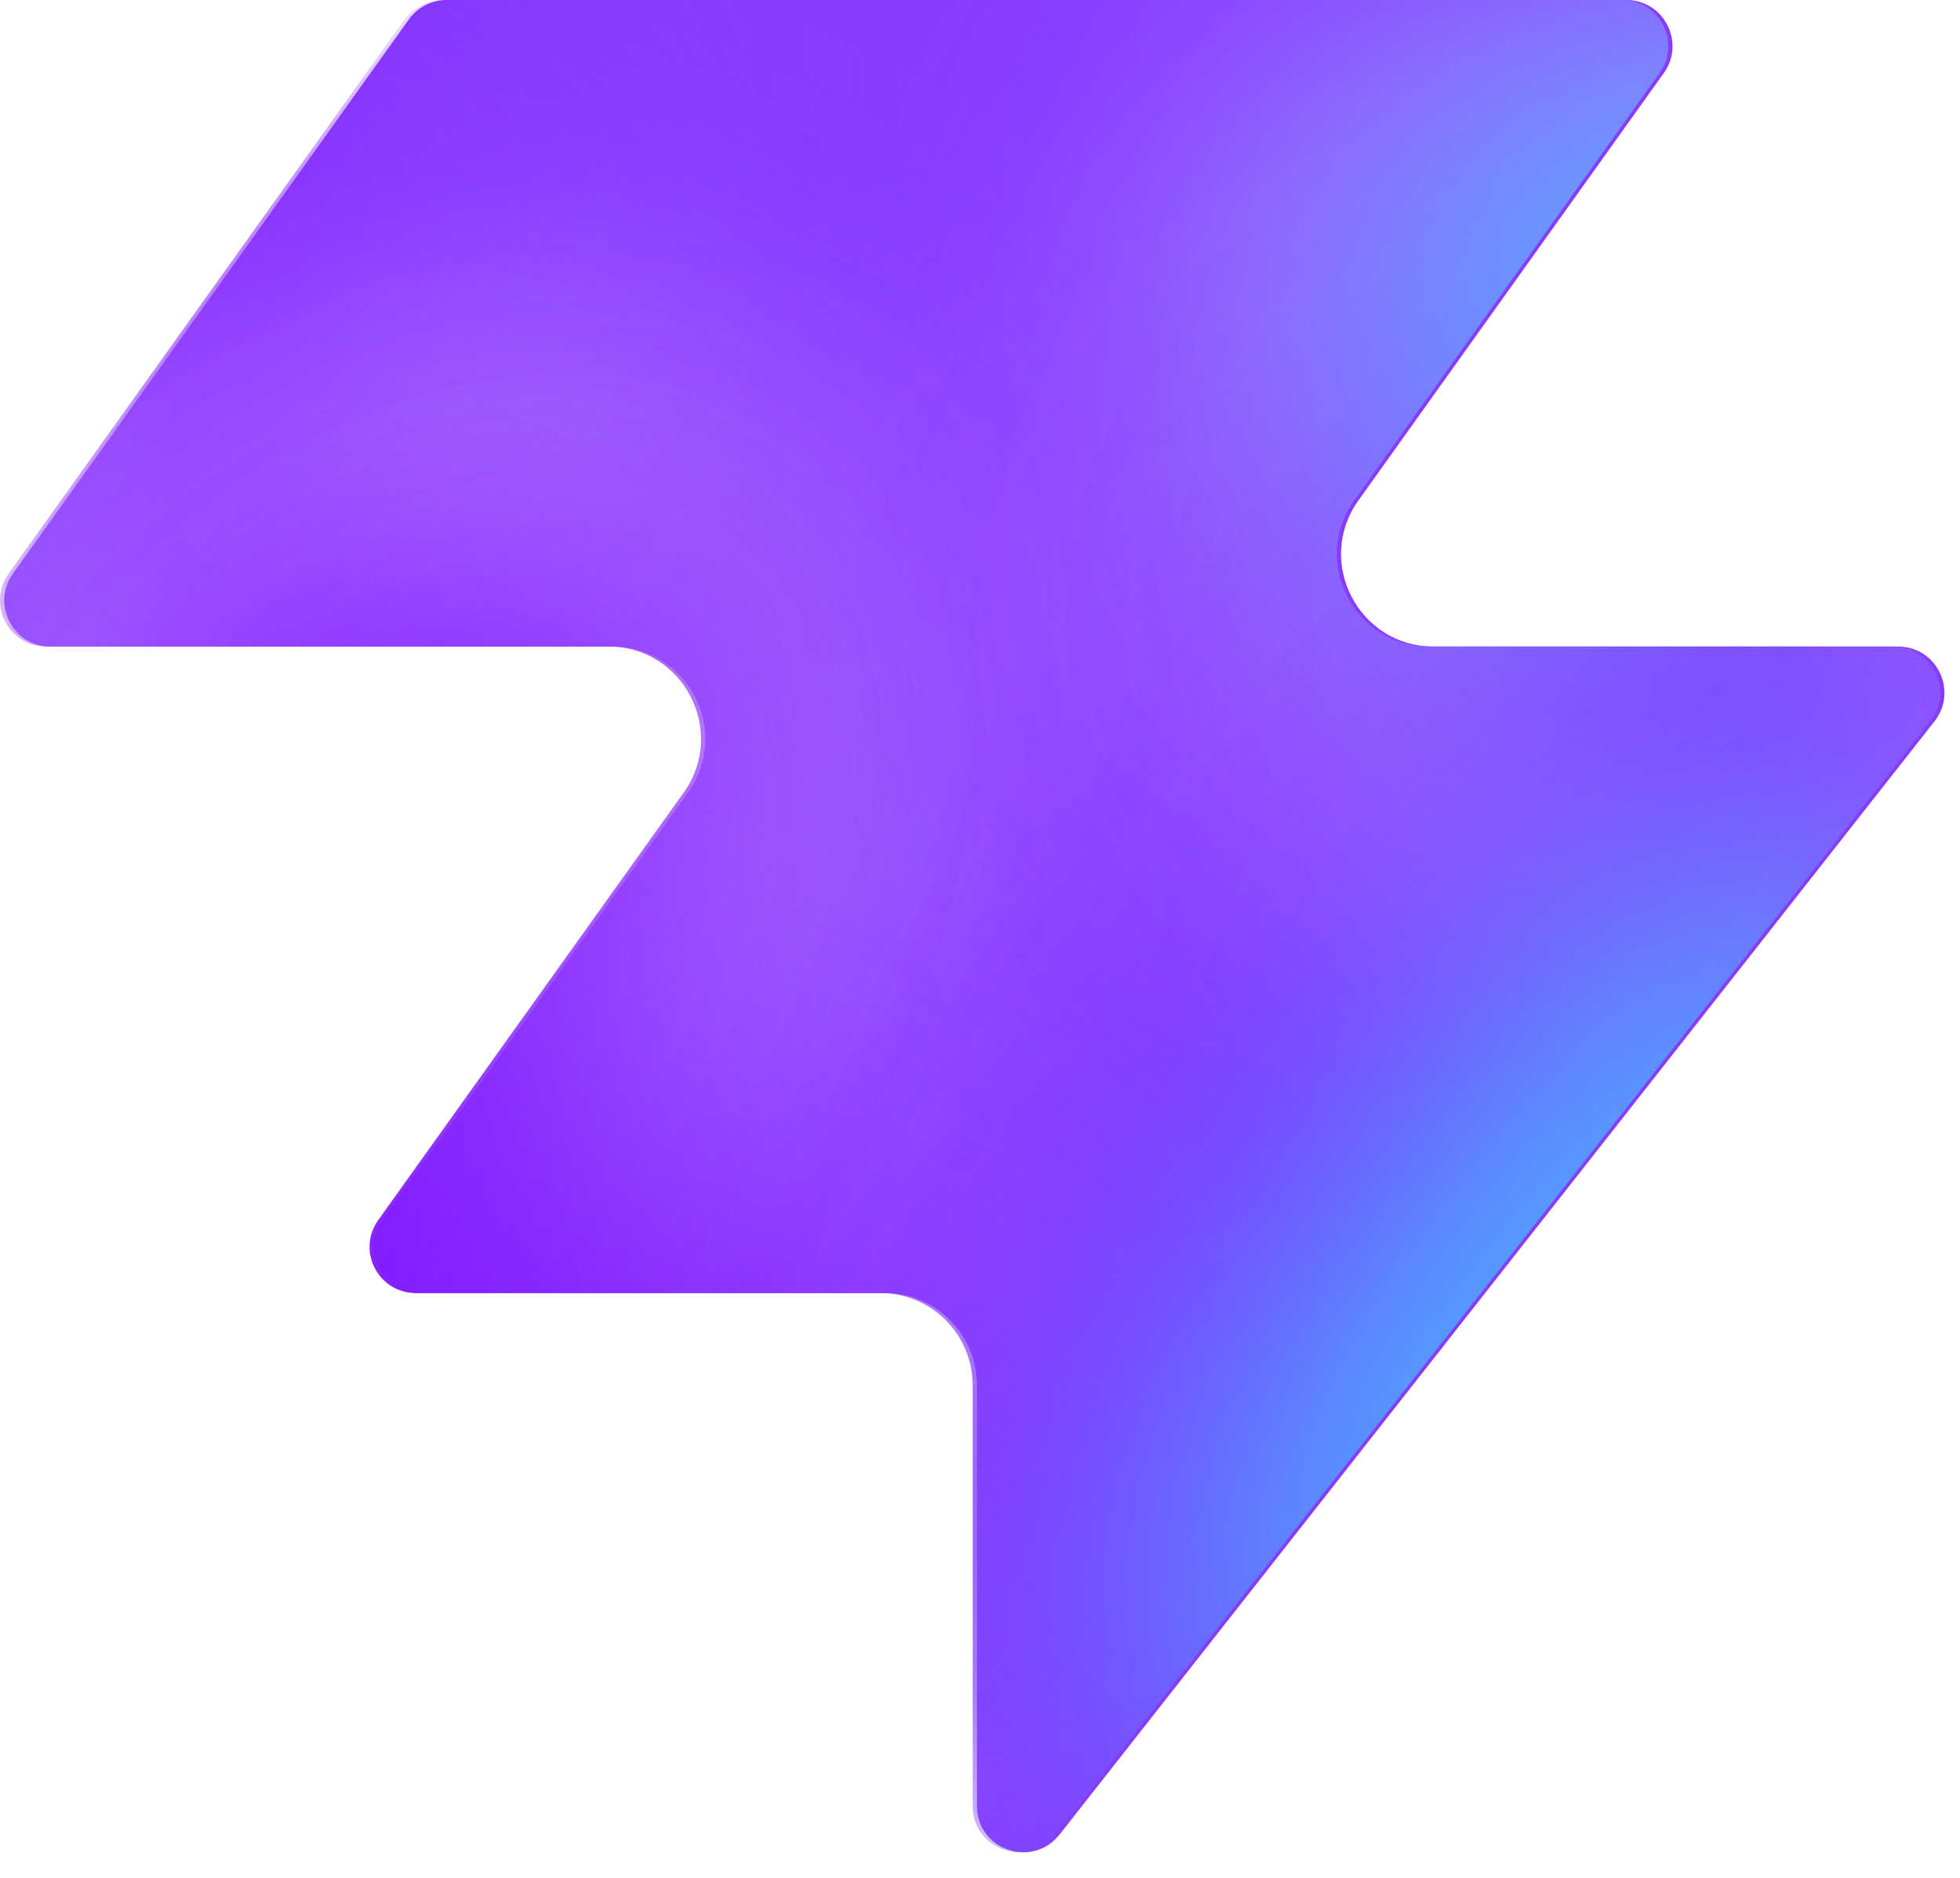
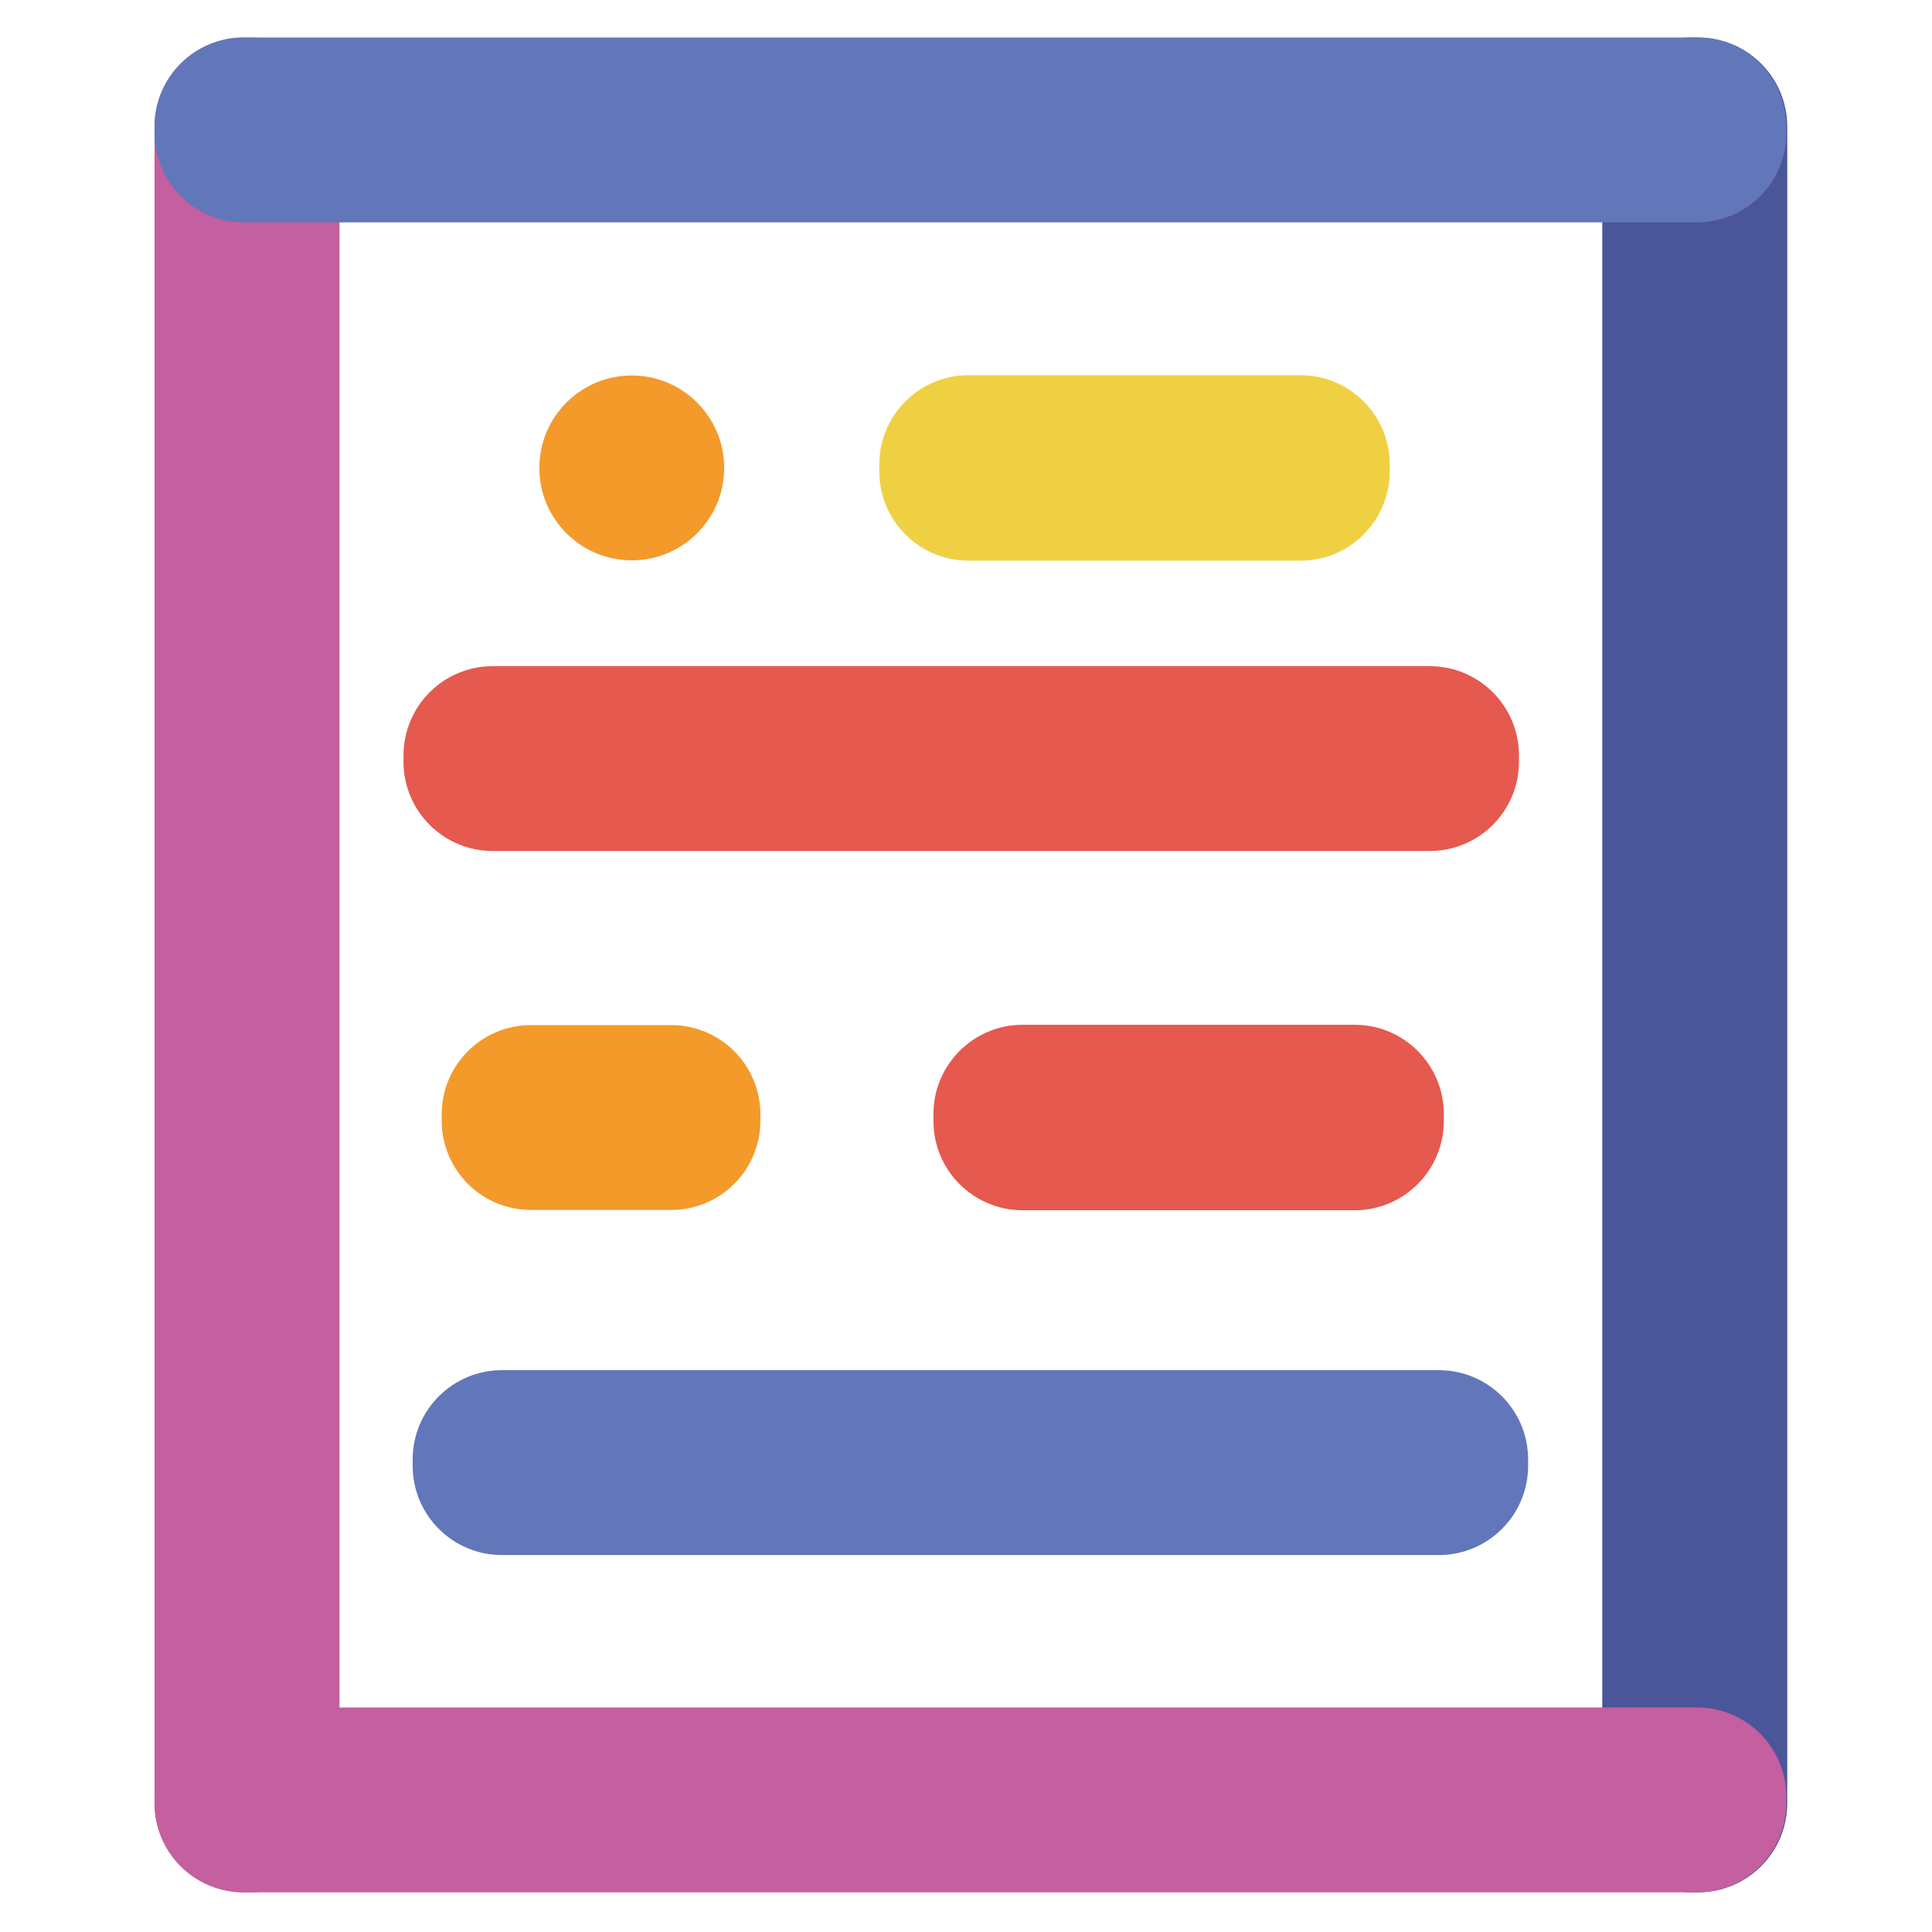
- <svg xmlns="http://www.w3.org/2000/svg" width="48" height="46" fill="none" viewBox="0 0 48 46">
-   <path fill="#863bff" d="M25.946 44.938c-.664.845-2.021.375-2.021-.698V33.937a2.26 2.26 0 0 0-2.262-2.262H10.287c-.92 0-1.456-1.04-.92-1.788l7.48-10.471c1.07-1.497 0-3.578-1.842-3.578H1.237c-.92 0-1.456-1.04-.92-1.788L10.013.474c.214-.297.556-.474.92-.474h28.894c.92 0 1.456 1.04.92 1.788l-7.48 10.471c-1.07 1.498 0 3.579 1.842 3.579h11.377c.943 0 1.473 1.088.89 1.83L25.947 44.94z" style="fill:#863bff;fill:color(display-p3 .525 .23 1);fill-opacity:1" />
-   <mask id="a" width="48" height="46" x="0" y="0" maskUnits="userSpaceOnUse" style="mask-type:alpha">
-     <path fill="#000" d="M25.842 44.938c-.664.844-2.021.375-2.021-.698V33.937a2.26 2.26 0 0 0-2.262-2.262H10.183c-.92 0-1.456-1.04-.92-1.788l7.48-10.471c1.07-1.498 0-3.579-1.842-3.579H1.133c-.92 0-1.456-1.04-.92-1.787L9.91.473c.214-.297.556-.474.92-.474h28.894c.92 0 1.456 1.04.92 1.788l-7.48 10.471c-1.07 1.498 0 3.578 1.842 3.578h11.377c.943 0 1.473 1.088.89 1.832L25.843 44.94z" style="fill:#000;fill-opacity:1" />
-   </mask>
-   <g mask="url(#a)">
-     <g filter="url(#b)">
-       <ellipse cx="5.508" cy="14.704" fill="#ede6ff" rx="5.508" ry="14.704" style="fill:#ede6ff;fill:color(display-p3 .927 .903 1);fill-opacity:1" transform="matrix(.00324 1 1 -.00324 -4.47 31.516)" />
-     </g>
-     <g filter="url(#c)">
-       <ellipse cx="10.399" cy="29.851" fill="#ede6ff" rx="10.399" ry="29.851" style="fill:#ede6ff;fill:color(display-p3 .927 .903 1);fill-opacity:1" transform="matrix(.00324 1 1 -.00324 -39.328 7.883)" />
-     </g>
-     <g filter="url(#d)">
-       <ellipse cx="5.508" cy="30.487" fill="#7e14ff" rx="5.508" ry="30.487" style="fill:#7e14ff;fill:color(display-p3 .492 .077 1);fill-opacity:1" transform="rotate(89.814 -25.913 -14.639)scale(1 -1)" />
-     </g>
-     <g filter="url(#e)">
-       <ellipse cx="5.508" cy="30.599" fill="#7e14ff" rx="5.508" ry="30.599" style="fill:#7e14ff;fill:color(display-p3 .492 .077 1);fill-opacity:1" transform="rotate(89.814 -32.644 -3.334)scale(1 -1)" />
-     </g>
-     <g filter="url(#f)">
-       <ellipse cx="5.508" cy="30.599" fill="#7e14ff" rx="5.508" ry="30.599" style="fill:#7e14ff;fill:color(display-p3 .492 .077 1);fill-opacity:1" transform="matrix(.00324 1 1 -.00324 -34.34 30.47)" />
-     </g>
-     <g filter="url(#g)">
-       <ellipse cx="14.072" cy="22.078" fill="#ede6ff" rx="14.072" ry="22.078" style="fill:#ede6ff;fill:color(display-p3 .927 .903 1);fill-opacity:1" transform="rotate(93.35 24.506 48.493)scale(-1 1)" />
-     </g>
-     <g filter="url(#h)">
-       <ellipse cx="3.47" cy="21.501" fill="#7e14ff" rx="3.47" ry="21.501" style="fill:#7e14ff;fill:color(display-p3 .492 .077 1);fill-opacity:1" transform="rotate(89.009 28.708 47.59)scale(-1 1)" />
-     </g>
-     <g filter="url(#i)">
-       <ellipse cx="3.47" cy="21.501" fill="#7e14ff" rx="3.47" ry="21.501" style="fill:#7e14ff;fill:color(display-p3 .492 .077 1);fill-opacity:1" transform="rotate(89.009 28.708 47.59)scale(-1 1)" />
-     </g>
-     <g filter="url(#j)">
-       <ellipse cx=".387" cy="8.972" fill="#7e14ff" rx="4.407" ry="29.108" style="fill:#7e14ff;fill:color(display-p3 .492 .077 1);fill-opacity:1" transform="rotate(39.51 .387 8.972)" />
-     </g>
-     <g filter="url(#k)">
-       <ellipse cx="47.523" cy="-6.092" fill="#7e14ff" rx="4.407" ry="29.108" style="fill:#7e14ff;fill:color(display-p3 .492 .077 1);fill-opacity:1" transform="rotate(37.892 47.523 -6.092)" />
-     </g>
-     <g filter="url(#l)">
-       <ellipse cx="41.412" cy="6.333" fill="#47bfff" rx="5.971" ry="9.665" style="fill:#47bfff;fill:color(display-p3 .28 .748 1);fill-opacity:1" transform="rotate(37.892 41.412 6.333)" />
-     </g>
-     <g filter="url(#m)">
-       <ellipse cx="-1.879" cy="38.332" fill="#7e14ff" rx="4.407" ry="29.108" style="fill:#7e14ff;fill:color(display-p3 .492 .077 1);fill-opacity:1" transform="rotate(37.892 -1.88 38.332)" />
-     </g>
-     <g filter="url(#n)">
-       <ellipse cx="-1.879" cy="38.332" fill="#7e14ff" rx="4.407" ry="29.108" style="fill:#7e14ff;fill:color(display-p3 .492 .077 1);fill-opacity:1" transform="rotate(37.892 -1.88 38.332)" />
-     </g>
-     <g filter="url(#o)">
-       <ellipse cx="35.651" cy="29.907" fill="#7e14ff" rx="4.407" ry="29.108" style="fill:#7e14ff;fill:color(display-p3 .492 .077 1);fill-opacity:1" transform="rotate(37.892 35.651 29.907)" />
-     </g>
-     <g filter="url(#p)">
-       <ellipse cx="38.418" cy="32.4" fill="#47bfff" rx="5.971" ry="15.297" style="fill:#47bfff;fill:color(display-p3 .28 .748 1);fill-opacity:1" transform="rotate(37.892 38.418 32.4)" />
-     </g>
-   </g>
-   <defs>
-     <filter id="b" width="60.045" height="41.654" x="-19.77" y="16.149" color-interpolation-filters="sRGB" filterUnits="userSpaceOnUse">
-       <feFlood flood-opacity="0" result="BackgroundImageFix" />
-       <feBlend in="SourceGraphic" in2="BackgroundImageFix" result="shape" />
-       <feGaussianBlur result="effect1_foregroundBlur_2002_17158" stdDeviation="7.659" />
-     </filter>
-     <filter id="c" width="90.34" height="51.437" x="-54.613" y="-7.533" color-interpolation-filters="sRGB" filterUnits="userSpaceOnUse">
-       <feFlood flood-opacity="0" result="BackgroundImageFix" />
-       <feBlend in="SourceGraphic" in2="BackgroundImageFix" result="shape" />
-       <feGaussianBlur result="effect1_foregroundBlur_2002_17158" stdDeviation="7.659" />
-     </filter>
-     <filter id="d" width="79.355" height="29.4" x="-49.64" y="2.03" color-interpolation-filters="sRGB" filterUnits="userSpaceOnUse">
-       <feFlood flood-opacity="0" result="BackgroundImageFix" />
-       <feBlend in="SourceGraphic" in2="BackgroundImageFix" result="shape" />
-       <feGaussianBlur result="effect1_foregroundBlur_2002_17158" stdDeviation="4.596" />
-     </filter>
-     <filter id="e" width="79.579" height="29.4" x="-45.045" y="20.029" color-interpolation-filters="sRGB" filterUnits="userSpaceOnUse">
-       <feFlood flood-opacity="0" result="BackgroundImageFix" />
-       <feBlend in="SourceGraphic" in2="BackgroundImageFix" result="shape" />
-       <feGaussianBlur result="effect1_foregroundBlur_2002_17158" stdDeviation="4.596" />
-     </filter>
-     <filter id="f" width="79.579" height="29.4" x="-43.513" y="21.178" color-interpolation-filters="sRGB" filterUnits="userSpaceOnUse">
-       <feFlood flood-opacity="0" result="BackgroundImageFix" />
-       <feBlend in="SourceGraphic" in2="BackgroundImageFix" result="shape" />
-       <feGaussianBlur result="effect1_foregroundBlur_2002_17158" stdDeviation="4.596" />
-     </filter>
-     <filter id="g" width="74.749" height="58.852" x="15.756" y="-17.901" color-interpolation-filters="sRGB" filterUnits="userSpaceOnUse">
-       <feFlood flood-opacity="0" result="BackgroundImageFix" />
-       <feBlend in="SourceGraphic" in2="BackgroundImageFix" result="shape" />
-       <feGaussianBlur result="effect1_foregroundBlur_2002_17158" stdDeviation="7.659" />
-     </filter>
-     <filter id="h" width="61.377" height="25.362" x="23.548" y="2.284" color-interpolation-filters="sRGB" filterUnits="userSpaceOnUse">
-       <feFlood flood-opacity="0" result="BackgroundImageFix" />
-       <feBlend in="SourceGraphic" in2="BackgroundImageFix" result="shape" />
-       <feGaussianBlur result="effect1_foregroundBlur_2002_17158" stdDeviation="4.596" />
-     </filter>
-     <filter id="i" width="61.377" height="25.362" x="23.548" y="2.284" color-interpolation-filters="sRGB" filterUnits="userSpaceOnUse">
-       <feFlood flood-opacity="0" result="BackgroundImageFix" />
-       <feBlend in="SourceGraphic" in2="BackgroundImageFix" result="shape" />
-       <feGaussianBlur result="effect1_foregroundBlur_2002_17158" stdDeviation="4.596" />
-     </filter>
-     <filter id="j" width="56.045" height="63.649" x="-27.636" y="-22.853" color-interpolation-filters="sRGB" filterUnits="userSpaceOnUse">
-       <feFlood flood-opacity="0" result="BackgroundImageFix" />
-       <feBlend in="SourceGraphic" in2="BackgroundImageFix" result="shape" />
-       <feGaussianBlur result="effect1_foregroundBlur_2002_17158" stdDeviation="4.596" />
-     </filter>
-     <filter id="k" width="54.814" height="64.646" x="20.116" y="-38.415" color-interpolation-filters="sRGB" filterUnits="userSpaceOnUse">
-       <feFlood flood-opacity="0" result="BackgroundImageFix" />
-       <feBlend in="SourceGraphic" in2="BackgroundImageFix" result="shape" />
-       <feGaussianBlur result="effect1_foregroundBlur_2002_17158" stdDeviation="4.596" />
-     </filter>
-     <filter id="l" width="33.541" height="35.313" x="24.641" y="-11.323" color-interpolation-filters="sRGB" filterUnits="userSpaceOnUse">
-       <feFlood flood-opacity="0" result="BackgroundImageFix" />
-       <feBlend in="SourceGraphic" in2="BackgroundImageFix" result="shape" />
-       <feGaussianBlur result="effect1_foregroundBlur_2002_17158" stdDeviation="4.596" />
-     </filter>
-     <filter id="m" width="54.814" height="64.646" x="-29.286" y="6.009" color-interpolation-filters="sRGB" filterUnits="userSpaceOnUse">
-       <feFlood flood-opacity="0" result="BackgroundImageFix" />
-       <feBlend in="SourceGraphic" in2="BackgroundImageFix" result="shape" />
-       <feGaussianBlur result="effect1_foregroundBlur_2002_17158" stdDeviation="4.596" />
-     </filter>
-     <filter id="n" width="54.814" height="64.646" x="-29.286" y="6.009" color-interpolation-filters="sRGB" filterUnits="userSpaceOnUse">
-       <feFlood flood-opacity="0" result="BackgroundImageFix" />
-       <feBlend in="SourceGraphic" in2="BackgroundImageFix" result="shape" />
-       <feGaussianBlur result="effect1_foregroundBlur_2002_17158" stdDeviation="4.596" />
-     </filter>
-     <filter id="o" width="54.814" height="64.646" x="8.244" y="-2.416" color-interpolation-filters="sRGB" filterUnits="userSpaceOnUse">
-       <feFlood flood-opacity="0" result="BackgroundImageFix" />
-       <feBlend in="SourceGraphic" in2="BackgroundImageFix" result="shape" />
-       <feGaussianBlur result="effect1_foregroundBlur_2002_17158" stdDeviation="4.596" />
-     </filter>
-     <filter id="p" width="39.409" height="43.623" x="18.713" y="10.588" color-interpolation-filters="sRGB" filterUnits="userSpaceOnUse">
-       <feFlood flood-opacity="0" result="BackgroundImageFix" />
-       <feBlend in="SourceGraphic" in2="BackgroundImageFix" result="shape" />
-       <feGaussianBlur result="effect1_foregroundBlur_2002_17158" stdDeviation="4.596" />
-     </filter>
-   </defs>
+ <svg xmlns="http://www.w3.org/2000/svg" width="800px" height="800px" viewBox="0 0 1024 1024" class="icon" version="1.1">
+   <path d="M899.984 19.873h-3.452c-26.123 0-47.296 21.172-47.296 47.296v888.508c0 26.127 21.173 47.298 47.296 47.298h3.452c26.119 0 47.297-21.171 47.297-47.298V67.169c0-26.124-21.177-47.296-47.297-47.296z" fill="#4A5699" />
+   <path d="M132.643 19.873h-3.449c-26.12 0-47.296 21.172-47.296 47.296v888.508c0 26.127 21.177 47.298 47.296 47.298h3.449c26.123 0 47.299-21.171 47.299-47.298V67.169c0-26.124-21.176-47.296-47.299-47.296z" fill="#C45FA0" />
+   <path d="M899.463 19.873H129.194c-26.12 0-47.296 21.172-47.296 47.296v3.377c0 26.12 21.177 47.299 47.296 47.299h770.269c26.123 0 47.296-21.179 47.296-47.299v-3.377c0-26.124-21.173-47.296-47.296-47.296z" fill="#6277BA" />
+   <path d="M899.463 905.006H129.194c-26.12 0-47.296 21.17-47.296 47.29v3.381c0 26.127 21.177 47.298 47.296 47.298h770.269c26.123 0 47.296-21.171 47.296-47.298v-3.381c0-26.12-21.173-47.29-47.296-47.29z" fill="#C45FA0" />
+   <path d="M717.962 543.153H542.047c-26.121 0-47.298 21.175-47.298 47.297v3.724c0 26.123 21.177 47.293 47.298 47.293h175.915c26.121 0 47.297-21.17 47.297-47.293v-3.724c0-26.122-21.176-47.297-47.297-47.297z" fill="#E5594F" />
+   <path d="M689.268 198.849H513.355c-26.122 0-47.298 21.175-47.298 47.297v3.722c0 26.12 21.176 47.297 47.298 47.297h175.912c26.122 0 47.298-21.177 47.298-47.297v-3.722c0-26.122-21.175-47.297-47.297-47.297z" fill="#F0D043" />
+   <path d="M757.789 353.081H261.17c-26.121 0-47.297 21.172-47.297 47.296v3.377c0 26.121 21.177 47.299 47.297 47.299h496.619c26.121 0 47.296-21.178 47.296-47.299v-3.377c0-26.125-21.175-47.296-47.296-47.296z" fill="#E5594F" />
+   <path d="M762.638 726.225h-496.62c-26.12 0-47.294 21.18-47.294 47.301v3.377c0 26.12 21.174 47.3 47.294 47.3h496.62c26.122 0 47.296-21.18 47.296-47.3v-3.377c0-26.122-21.174-47.301-47.296-47.301z" fill="#6277BA" />
+   <path d="M355.734 543.328H281.41c-26.122 0-47.297 21.17-47.297 47.293v3.378c0 26.118 21.175 47.297 47.297 47.297h74.324c26.123 0 47.296-21.179 47.296-47.297v-3.378c0-26.123-21.174-47.293-47.296-47.293z" fill="#F39A2B" />
+   <path d="M334.85 248.006m-48.986 0a48.986 48.986 0 1 0 97.972 0 48.986 48.986 0 1 0-97.972 0Z" fill="#F39A2B" />
</svg>
